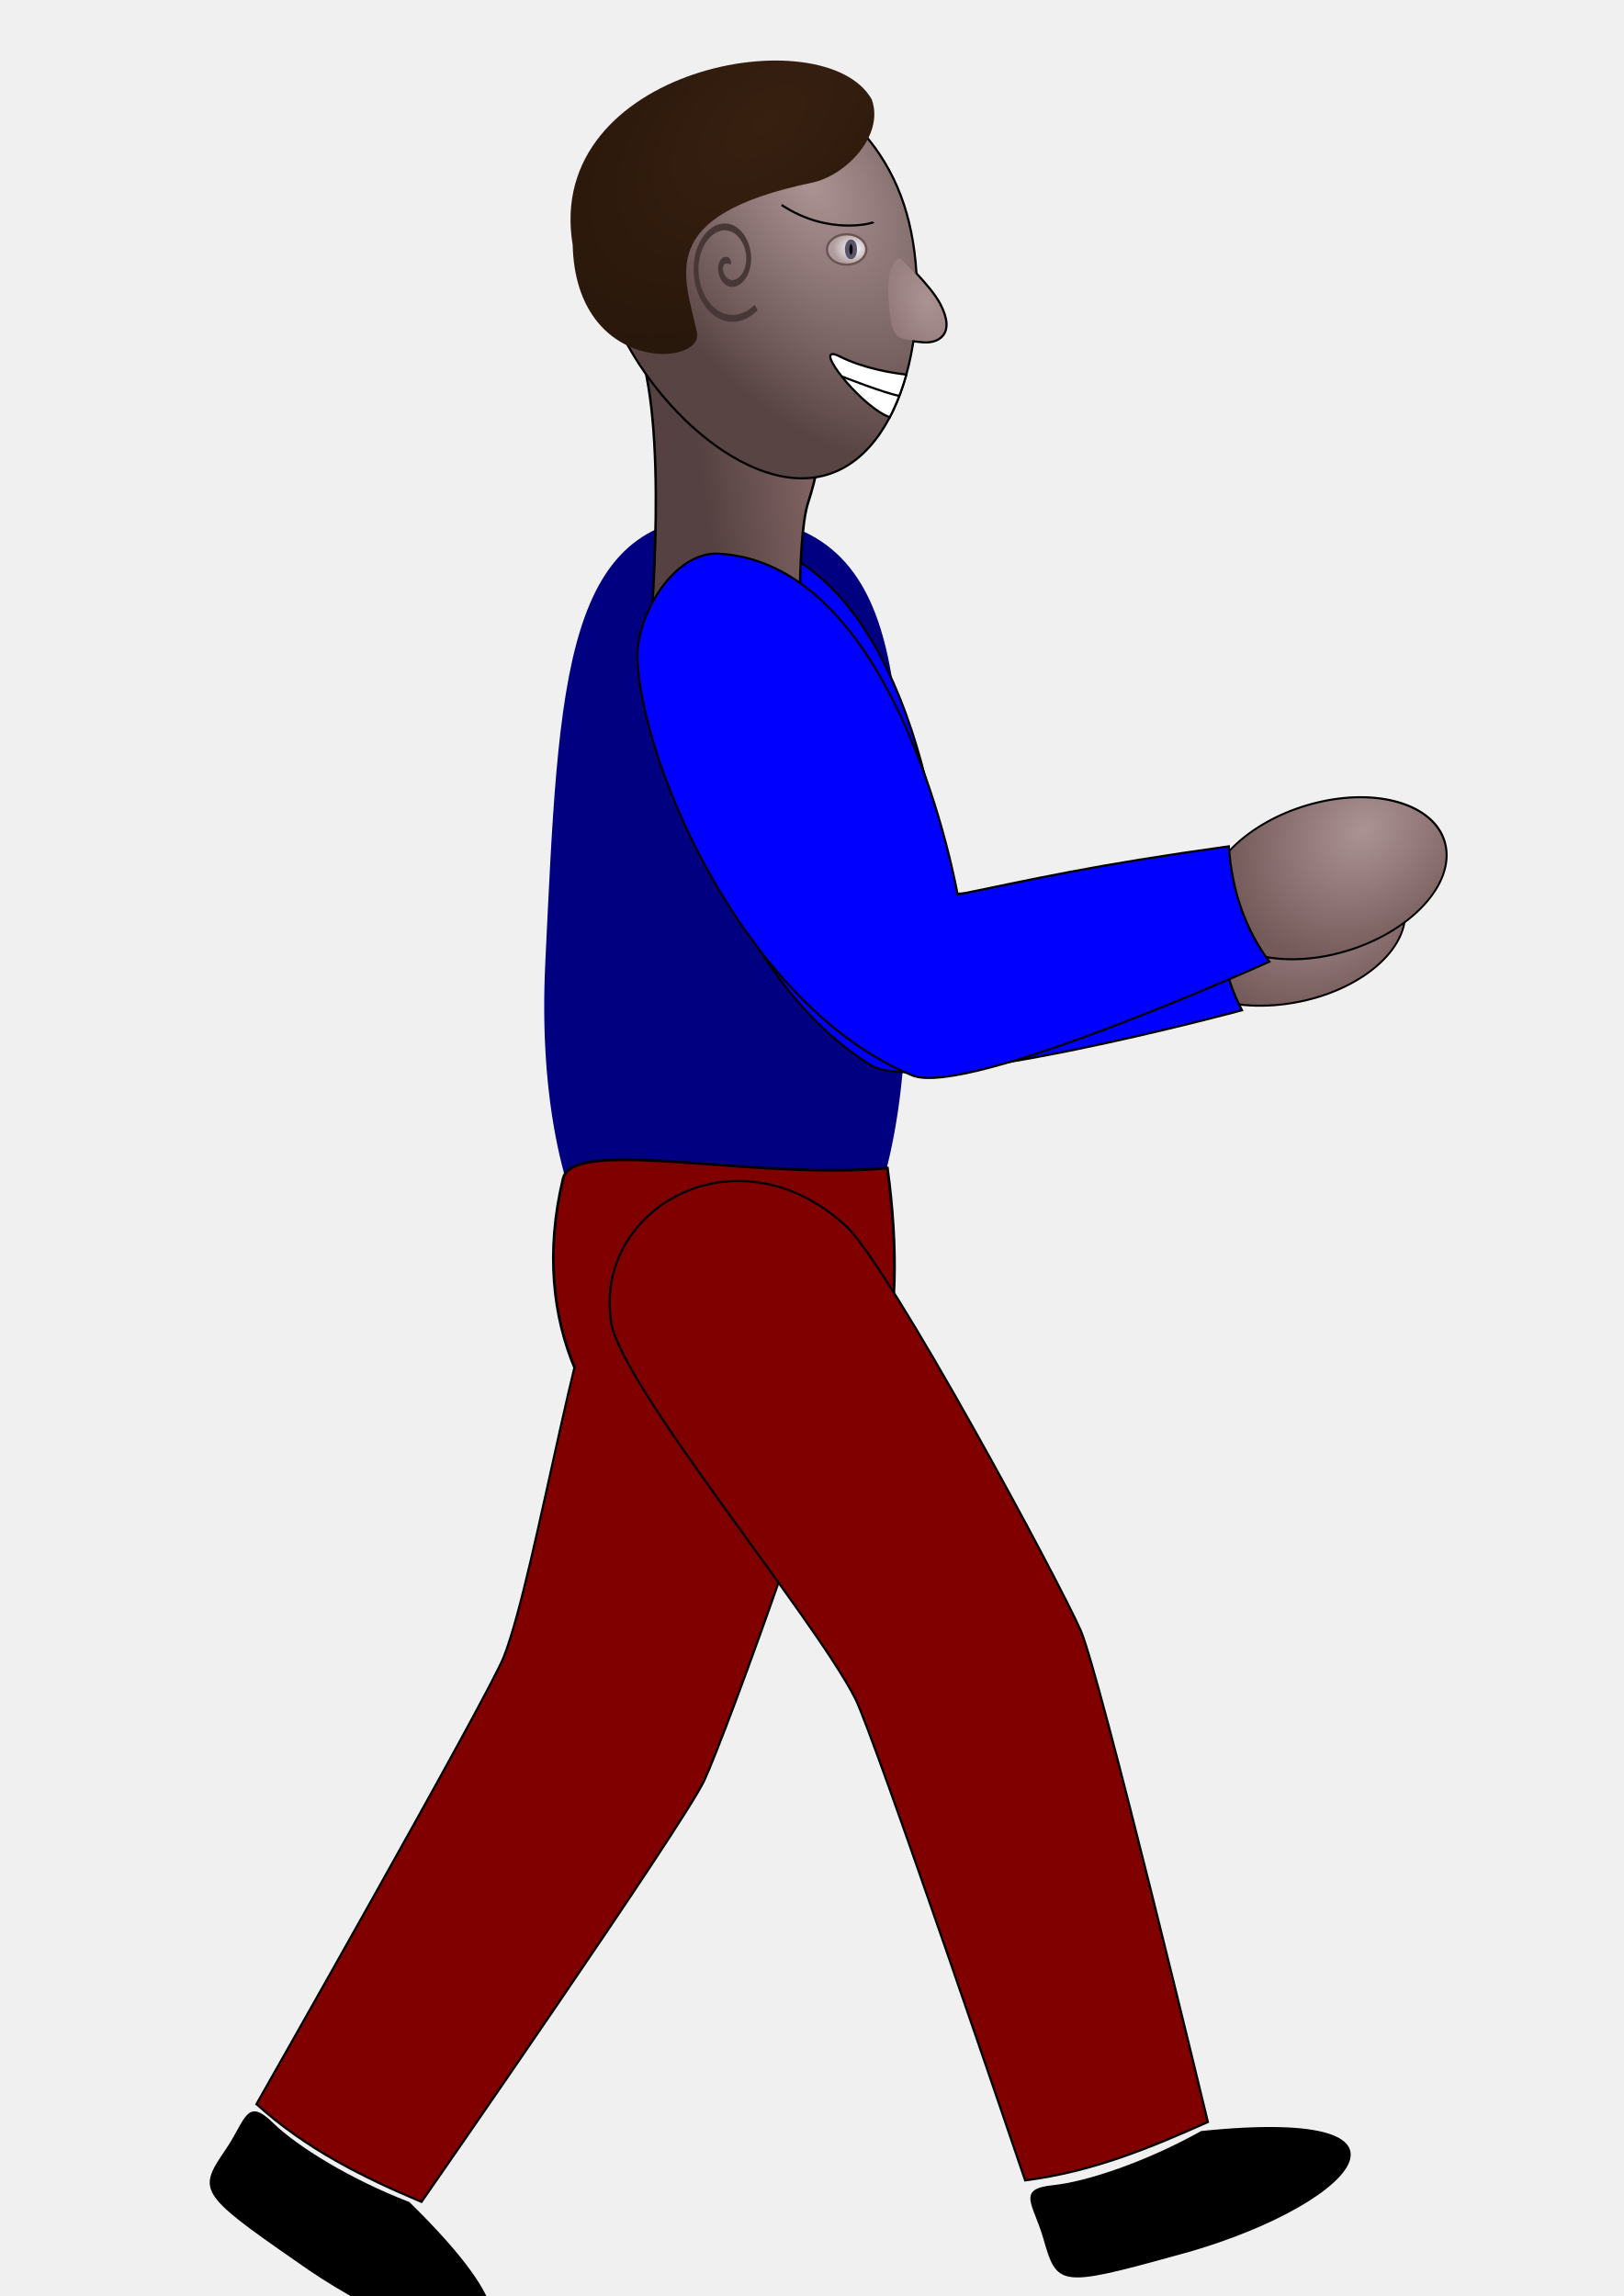
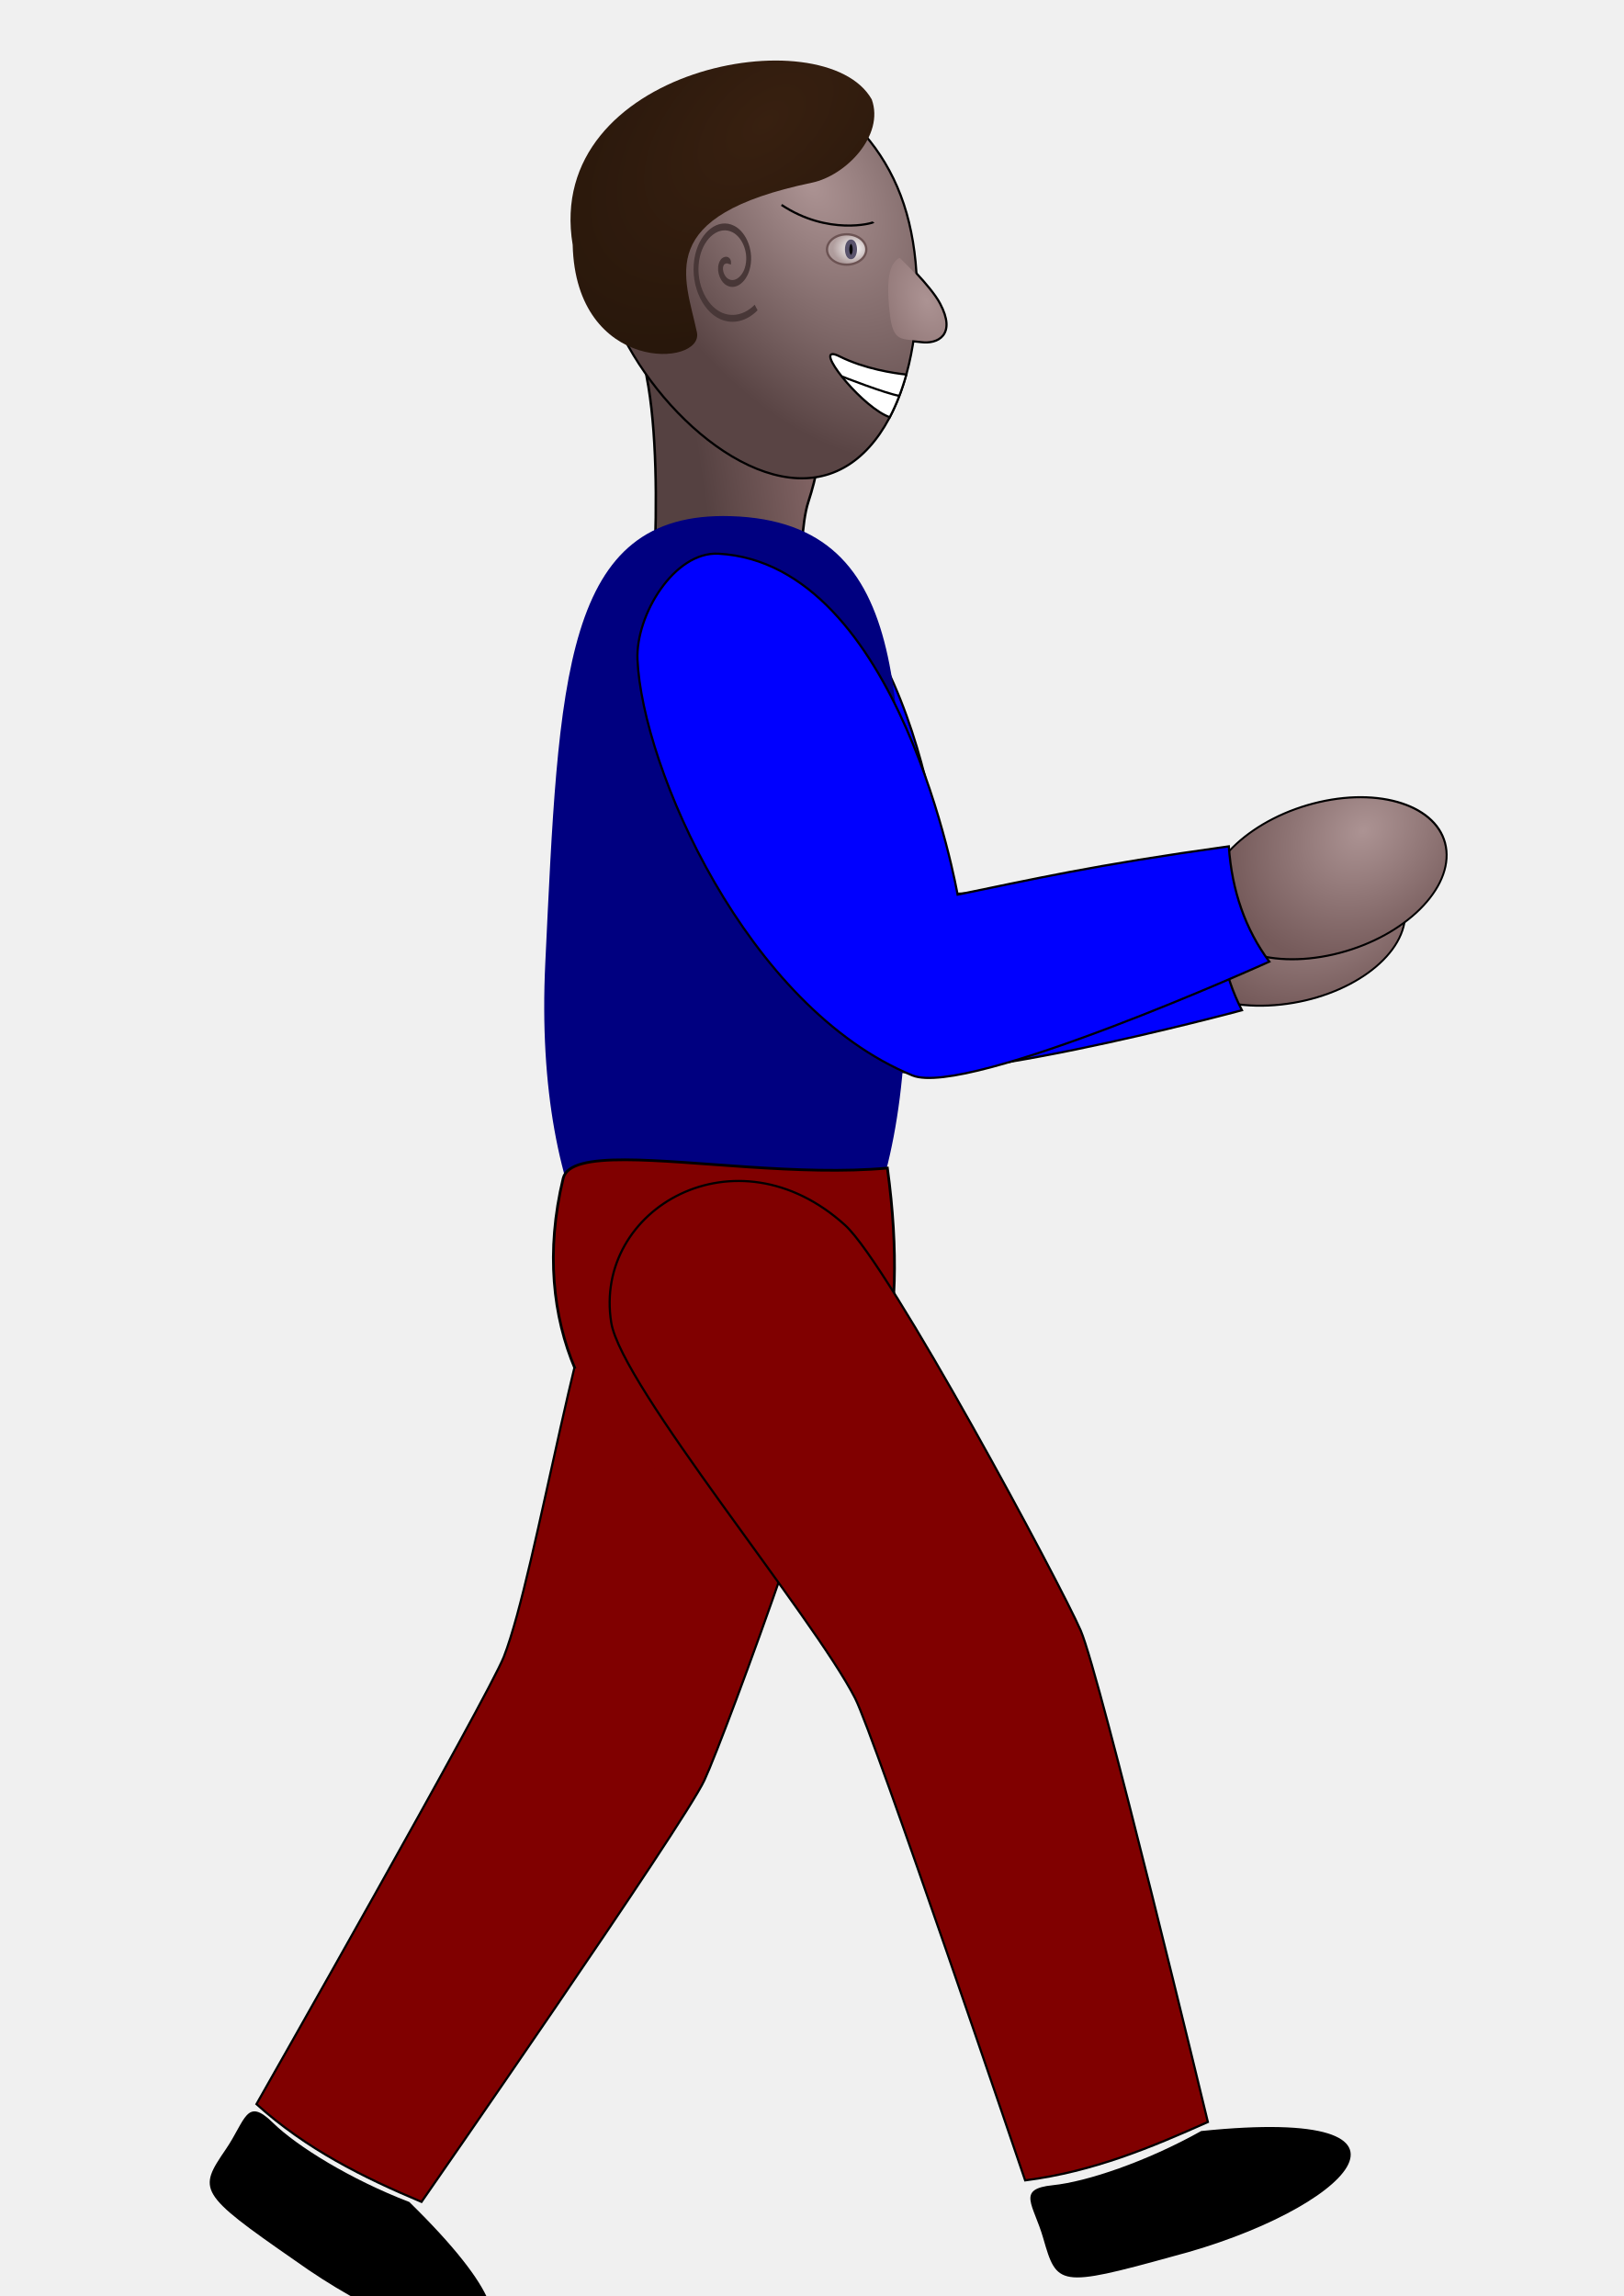
<svg xmlns="http://www.w3.org/2000/svg" xmlns:xlink="http://www.w3.org/1999/xlink" width="210mm" height="297mm" viewBox="0 0 744.094 1052.362" id="svg4242" version="1.1">
  <defs id="defs4244">
    <linearGradient id="linearGradient5017">
      <stop id="stop5019" offset="0" style="stop-color:#876868;stop-opacity:1" />
      <stop id="stop5021" offset="1" style="stop-color:#554141;stop-opacity:1" />
    </linearGradient>
    <linearGradient id="linearGradient5011">
      <stop id="stop5013" offset="0" style="stop-color:#ac9393;stop-opacity:1;" />
      <stop id="stop5015" offset="1" style="stop-color:#594444;stop-opacity:1" />
    </linearGradient>
    <linearGradient id="linearGradient4941">
      <stop style="stop-color:#382010;stop-opacity:1" offset="0" id="stop4943" />
      <stop style="stop-color:#28170b;stop-opacity:1" offset="1" id="stop4945" />
    </linearGradient>
    <linearGradient id="linearGradient4820">
      <stop style="stop-color:#ffffff;stop-opacity:1;" offset="0" id="stop4822" />
      <stop style="stop-color:#ffffff;stop-opacity:0.227" offset="1" id="stop4824" />
    </linearGradient>
    <linearGradient id="linearGradient4798">
      <stop style="stop-color:#ac9393;stop-opacity:1;" offset="0" id="stop4800" />
      <stop style="stop-color:#755a5a;stop-opacity:1" offset="1" id="stop4802" />
    </linearGradient>
    <radialGradient xlink:href="#linearGradient5011" id="radialGradient4806" cx="293.366" cy="379.051" fx="293.366" fy="379.051" r="73.767" gradientTransform="matrix(0.9902665,-0.6394274,1.047292,1.621916,-316.0629,-343.2889)" gradientUnits="userSpaceOnUse" />
    <linearGradient xlink:href="#linearGradient5017" id="linearGradient4814" x1="297.857" y1="531.648" x2="245" y2="538.791" gradientUnits="userSpaceOnUse" gradientTransform="matrix(1.096326,0,0,0.9996777,58.2091,-283.2686)" />
    <radialGradient xlink:href="#linearGradient4820" id="radialGradient4826" cx="312.263" cy="397.065" fx="312.263" fy="397.065" r="10.631" gradientTransform="matrix(0.8932949,0,0,0.7060003,112.2058,-166.4863)" gradientUnits="userSpaceOnUse" />
    <radialGradient xlink:href="#linearGradient4798" id="radialGradient4836" cx="346.531" cy="421.104" fx="346.531" fy="421.104" r="13.119" gradientTransform="matrix(2.895957,-1.205363,1.856937,4.461402,-1360.815,-1323.191)" gradientUnits="userSpaceOnUse" />
    <radialGradient xlink:href="#linearGradient4941" id="radialGradient4947" cx="272.703" cy="341.834" fx="272.703" fy="341.834" r="74.768" gradientTransform="matrix(-1.335401,1.149201,-0.6572678,-0.763762,939.7067,3.688634)" gradientUnits="userSpaceOnUse" />
    <radialGradient xlink:href="#linearGradient4798" id="radialGradient4954" gradientUnits="userSpaceOnUse" gradientTransform="matrix(2.895957,-1.205363,1.856937,4.461402,-1360.815,-1323.191)" cx="346.531" cy="421.104" fx="346.531" fy="421.104" r="13.119" />
    <radialGradient xlink:href="#linearGradient4798" id="radialGradient4981" cx="620.174" cy="483.604" fx="620.174" fy="483.604" r="65.535" gradientTransform="matrix(0.9706234,-3.2181257e-4,-0.05435371,0.8815405,15.63196,89.3515)" gradientUnits="userSpaceOnUse" />
    <radialGradient xlink:href="#linearGradient4798" id="radialGradient4993" gradientUnits="userSpaceOnUse" gradientTransform="matrix(0.9706234,-3.2181257e-4,-0.05435371,0.8815405,46.93659,46.05218)" cx="620.174" cy="483.604" fx="620.174" fy="483.604" r="65.535" />
  </defs>
-   <g id="layer1">
-     <path style="fill:#800000;fill-rule:evenodd;stroke:#000000;stroke-width:1;stroke-linecap:butt;stroke-linejoin:miter;stroke-miterlimit:4;stroke-dasharray:none;stroke-opacity:1" d="m 285.335,561.411 c 33.467,-40.943 105.251,-17.062 104.567,50.428 -0.28,27.594 -57.51,183.563 -67.11,204.163 -9.493,20.369 -129.627,193.217 -129.627,193.217 -26.693,-11.227 -52.71,-24.143 -75.63,-44.8 0,0 106.343,-187.084 113.362,-205.041 15.343,-39.257 35.863,-175.244 54.438,-197.968 z" id="path4960" />
-     <path style="opacity:1;fill:#000080;fill-opacity:1;stroke:none;stroke-width:1;stroke-miterlimit:4;stroke-dasharray:none;stroke-opacity:1" d="m 414.955,441.394 c 7.438,243.989 -176.221,231.703 -165.067,0 6.272,-130.306 7.801,-207.206 85.081,-204.817 86.418,2.672 76.526,91.315 79.986,204.817 z" id="path4949" />
-     <path style="fill:#800000;fill-rule:evenodd;stroke:none;stroke-width:1.242px;stroke-linecap:butt;stroke-linejoin:miter;stroke-opacity:1" d="m 258.077,540.108 c 4.614,-19.214 87.741,0.87 148.59,-4.73 32.279,236.735 -186.806,163.869 -148.59,4.73 z" id="path4952" />
-     <path style="fill:none;fill-rule:evenodd;stroke:#000000;stroke-width:1.242px;stroke-linecap:butt;stroke-linejoin:miter;stroke-opacity:1" d="m 404.633,627.361 c 5.879,-23.095 7.292,-53.43 2.035,-91.982 -39.932,3.675 -89.459,-3.711 -120.094,-3.793 -16.047,-0.043 -26.91,1.917 -28.496,8.521 -8.08,33.644 -4.658,63.432 5.457,87.254" id="path5023" />
-     <ellipse transform="matrix(0.99433,-0.106338,-0.02524939,0.9996812,0,0)" ry="35.068" rx="56.449" cy="489.737" cx="603.623" id="ellipse4991" style="opacity:1;fill:url(#radialGradient4993);fill-opacity:1;stroke:#000000;stroke-width:0.928;stroke-miterlimit:4;stroke-dasharray:none;stroke-opacity:1" />
-     <path id="path4989" d="m 341.799,247.198 c -19.913,-4.345 -33.977,12.673 -36.35,32.916 -5.744,48.982 23.841,165.257 93.89,208.246 23.189,14.231 169.804,-25.317 169.804,-25.317 -8.451,-16.323 -11.745,-34.705 -9.881,-55.147 -63.498,-1.448 -91.627,0.587 -126.227,1.984 0,0 -9.931,-144.941 -91.236,-162.683 z" style="fill:#0000ff;fill-rule:evenodd;stroke:#000000;stroke-width:1px;stroke-linecap:butt;stroke-linejoin:miter;stroke-opacity:1" />
-     <ellipse style="opacity:1;fill:url(#radialGradient4981);fill-opacity:1;stroke:#000000;stroke-width:0.928;stroke-miterlimit:4;stroke-dasharray:none;stroke-opacity:1" id="path4971" cx="572.318" cy="533.036" rx="56.449" ry="35.068" transform="matrix(0.9746106,-0.2239067,0.09389117,0.9955825,0,0)" />
-     <path style="opacity:1;fill:#000000;fill-opacity:1;stroke:none;stroke-width:1;stroke-miterlimit:4;stroke-dasharray:none;stroke-opacity:1" d="m 478.113,1025.986 c -4.49,-15.688 -12.623,-22.67 4.42,-24.415 15.385,-1.575 42.723,-10.719 67.929,-24.825 115.468,-11.862 66.948,36.614 -13.057,57.478 -52.148,14.435 -53.104,13.387 -59.293,-8.238 z" id="path4966" />
-     <path style="opacity:1;fill:url(#radialGradient4836);fill-opacity:1;stroke:#000000;stroke-width:2;stroke-miterlimit:4;stroke-dasharray:none;stroke-opacity:1" d="m 422.242,156.325 c -9.173,-1.201 -12.992,0.86 -14.496,-12.687 -0.989,-8.909 -1.989,-22.36 4.538,-25.448 0,0 13.722,12.963 18.072,21.154 7.455,14.036 -0.954,17.919 -8.113,16.981 z" id="path4838" />
-     <path style="opacity:1;fill:url(#linearGradient4814);fill-opacity:1;stroke:#000000;stroke-width:1.127;stroke-miterlimit:4;stroke-dasharray:none;stroke-opacity:1" d="m 296.318,172.526 c 9.532,48.697 0,136.91 0,136.91 l 70.825,0 c 0,0 -2.659,-61.207 3.259,-79.296 31.453,-96.141 -79.665,-86.13 -74.084,-57.614 z" id="rect4793" />
-     <path style="opacity:1;fill:url(#radialGradient4806);fill-opacity:1;stroke:#000000;stroke-width:1;stroke-miterlimit:4;stroke-dasharray:none;stroke-opacity:1;" d="m 414.186,93.557 c 14.366,43.361 3.265,111.316 -34.101,123.696 -37.366,12.38 -86.846,-35.503 -101.212,-78.864 -14.366,-43.361 4.278,-88.548 41.644,-100.928 37.366,-12.38 79.303,12.736 93.669,56.097 z" id="path4790" />
-     <path style="fill:none;fill-rule:evenodd;stroke:#000000;stroke-width:1px;stroke-linecap:butt;stroke-linejoin:miter;stroke-opacity:1" d="m 358.158,93.928 c 21.242,14.1 41.84,8.425 42.143,7.857" id="path4816" />
-     <ellipse style="opacity:1;fill:url(#radialGradient4826);fill-opacity:1;stroke:#6c5353;stroke-width:1.038;stroke-miterlimit:4;stroke-dasharray:none;stroke-opacity:1" id="path4818" cx="387.991" cy="114.349" rx="9.007" ry="6.955" />
-     <ellipse style="opacity:1;fill:#000000;fill-opacity:1;stroke:#59536c;stroke-width:2;stroke-miterlimit:4;stroke-dasharray:none;stroke-opacity:1" id="path4828" cx="389.98" cy="114.286" rx="1.768" ry="3.536" />
-     <path id="path4830" d="m 422.242,156.325 c -9.173,-1.201 -12.992,0.86 -14.496,-12.687 -0.989,-8.909 -1.989,-22.36 4.538,-25.448 0,0 13.722,12.963 18.072,21.154 7.455,14.036 -0.954,17.919 -8.113,16.981 z" style="opacity:1;fill:url(#radialGradient4954);fill-opacity:1;stroke:none;stroke-width:0.249;stroke-miterlimit:4;stroke-dasharray:none;stroke-opacity:1" />
-     <path style="fill:#ffffff;fill-rule:evenodd;stroke:#000000;stroke-width:1px;stroke-linecap:butt;stroke-linejoin:miter;stroke-opacity:1" d="m 381.519,162.302 c -5.819,0.178 14.396,24.767 26.23,28.92 3.111,-5.929 5.641,-12.533 7.588,-19.545 -5.617,-0.604 -19.069,-2.568 -30.598,-8.336 -1.477,-0.739 -2.532,-1.06 -3.221,-1.039 z" id="path4840" />
-     <path style="fill:none;fill-rule:evenodd;stroke:#000000;stroke-width:1px;stroke-linecap:butt;stroke-linejoin:miter;stroke-opacity:1" d="m 385.77,172.537 c 0,0 20.206,7.915 26.519,8.925" id="path4845" />
-     <path style="fill:none;fill-rule:evenodd;stroke:#483737;stroke-width:1px;stroke-linecap:butt;stroke-linejoin:miter;stroke-opacity:1" id="path4849" d="m 246.477,410.915 c 0.152,0.76 -0.949,0.58 -1.263,0.253 -0.85,-0.886 -0.158,-2.271 0.758,-2.778 1.639,-0.907 3.605,0.17 4.293,1.768 1.009,2.345 -0.496,4.962 -2.778,5.808 -3.041,1.128 -6.327,-0.822 -7.324,-3.788 -1.254,-3.733 1.146,-7.697 4.798,-8.839 2.419,-0.756 5.099,-0.257 7.14,1.227" transform="matrix(2.244431,0,0,-3.151894,-219.3171,1416.099)" />
-     <path style="opacity:1;fill:url(#radialGradient4947);fill-opacity:1;stroke:none;stroke-width:1;stroke-miterlimit:4;stroke-dasharray:none;stroke-opacity:1" d="m 319.37,152.314 c 3.317,15.839 -55.482,19.222 -56.928,-40.07 -13.53,-81.286 115.392,-104.83 137.056,-66.692 5.963,16.528 -11.852,34.936 -27.38,38.176 -72.92,15.214 -58.103,43.011 -52.747,68.586 z" id="path4851" />
-     <path style="fill:#0000ff;fill-rule:evenodd;stroke:#000000;stroke-width:1px;stroke-linecap:butt;stroke-linejoin:miter;stroke-opacity:1" d="m 329.286,253.791 c -20.352,-1.105 -38.037,28.209 -37.143,48.571 2.162,49.27 49.959,159.318 125.98,190.553 25.166,10.34 163.571,-52.143 163.571,-52.143 -10.952,-14.762 -17.143,-32.381 -18.571,-52.857 -62.912,8.724 -90.354,15.23 -124.286,22.143 0,0 -26.456,-151.755 -109.552,-156.268 z" id="path4964" />
-     <path id="path4969" d="m 103.448,985.157 c 9.187,-13.486 9.351,-24.204 21.594,-12.22 11.052,10.818 35.567,25.983 62.533,36.335 82.978,81.168 14.68,74.881 -52.533,26.73 -44.453,-30.851 -44.258,-32.255 -31.595,-50.845 z" style="opacity:1;fill:#000000;fill-opacity:1;stroke:none;stroke-width:1;stroke-miterlimit:4;stroke-dasharray:none;stroke-opacity:1" />
-     <path id="path4962" d="m 280.11,606.189 c -8.36,-52.216 57.183,-89.994 107.167,-44.639 20.436,18.544 98.97,164.948 107.986,185.81 8.915,20.628 58.266,225.258 58.266,225.258 -25.931,11.558 -52.194,22.673 -83.733,26.753 0,0 -69.153,-203.782 -77.909,-220.959 C 372.742,740.862 284.75,635.17 280.11,606.189 Z" style="fill:#800000;fill-rule:evenodd;stroke:#000000;stroke-width:1;stroke-linecap:butt;stroke-linejoin:miter;stroke-miterlimit:4;stroke-dasharray:none;stroke-opacity:1" />
+   <g id="layer3" style="display:inline">
+     <ellipse transform="matrix(0.99433,-0.106338,-0.02524939,0.9996812,0,0)" ry="35.068" rx="56.449" cy="489.737" cx="603.623" id="ellipse4991" style="display:inline;opacity:1;fill:url(#radialGradient4993);fill-opacity:1;stroke:#000000;stroke-width:0.928;stroke-miterlimit:4;stroke-dasharray:none;stroke-opacity:1" />
+     <path id="path4989" d="m 341.799,247.198 c -19.913,-4.345 -33.977,12.673 -36.35,32.916 -5.744,48.982 23.841,165.257 93.89,208.246 23.189,14.231 169.804,-25.317 169.804,-25.317 -8.451,-16.323 -11.745,-34.705 -9.881,-55.147 -63.498,-1.448 -91.627,0.587 -126.227,1.984 0,0 -9.931,-144.941 -91.236,-162.683 z" style="display:inline;fill:#0000ff;fill-rule:evenodd;stroke:#000000;stroke-width:1px;stroke-linecap:butt;stroke-linejoin:miter;stroke-opacity:1" />
+     <path style="display:inline;fill:#800000;fill-rule:evenodd;stroke:#000000;stroke-width:1;stroke-linecap:butt;stroke-linejoin:miter;stroke-miterlimit:4;stroke-dasharray:none;stroke-opacity:1" d="m 285.335,561.411 c 33.467,-40.943 105.251,-17.062 104.567,50.428 -0.28,27.594 -57.51,183.563 -67.11,204.163 -9.493,20.369 -129.627,193.217 -129.627,193.217 -26.693,-11.227 -52.71,-24.143 -75.63,-44.8 0,0 106.343,-187.084 113.362,-205.041 15.343,-39.257 35.863,-175.244 54.438,-197.968 z" id="path4960" />
+     <path id="path4969" d="m 103.448,985.157 c 9.187,-13.486 9.351,-24.204 21.594,-12.22 11.052,10.818 35.567,25.983 62.533,36.335 82.978,81.168 14.68,74.881 -52.533,26.73 -44.453,-30.851 -44.258,-32.255 -31.595,-50.845 z" style="display:inline;opacity:1;fill:#000000;fill-opacity:1;stroke:none;stroke-width:1;stroke-miterlimit:4;stroke-dasharray:none;stroke-opacity:1" />
+   </g>
+   <g id="layer1" style="display:inline">
+     <g id="g5028">
+       <path id="rect4793" d="m 296.318,172.526 c 9.532,48.697 0,136.91 0,136.91 l 70.825,0 c 0,0 -2.659,-61.207 3.259,-79.296 31.453,-96.141 -79.665,-86.13 -74.084,-57.614 z" style="opacity:1;fill:url(#linearGradient4814);fill-opacity:1;stroke:#000000;stroke-width:1.127;stroke-miterlimit:4;stroke-dasharray:none;stroke-opacity:1" />
+       <path id="path4949" d="m 414.955,441.394 c 7.438,243.989 -176.221,231.703 -165.067,0 6.272,-130.306 7.801,-207.206 85.081,-204.817 86.418,2.672 76.526,91.315 79.986,204.817 z" style="opacity:1;fill:#000080;fill-opacity:1;stroke:none;stroke-width:1;stroke-miterlimit:4;stroke-dasharray:none;stroke-opacity:1" />
+       <path id="path4952" d="m 258.077,540.108 c 4.614,-19.214 87.741,0.87 148.59,-4.73 32.279,236.735 -186.806,163.869 -148.59,4.73 z" style="fill:#800000;fill-rule:evenodd;stroke:none;stroke-width:1.242px;stroke-linecap:butt;stroke-linejoin:miter;stroke-opacity:1" />
+       <path id="path5023" d="m 404.633,627.361 c 5.879,-23.095 7.292,-53.43 2.035,-91.982 -39.932,3.675 -89.459,-3.711 -120.094,-3.793 -16.047,-0.043 -26.91,1.917 -28.496,8.521 -8.08,33.644 -4.658,63.432 5.457,87.254" style="fill:none;fill-rule:evenodd;stroke:#000000;stroke-width:1.242px;stroke-linecap:butt;stroke-linejoin:miter;stroke-opacity:1" />
+       <path id="path4838" d="m 422.242,156.325 c -9.173,-1.201 -12.992,0.86 -14.496,-12.687 -0.989,-8.909 -1.989,-22.36 4.538,-25.448 0,0 13.722,12.963 18.072,21.154 7.455,14.036 -0.954,17.919 -8.113,16.981 z" style="opacity:1;fill:url(#radialGradient4836);fill-opacity:1;stroke:#000000;stroke-width:2;stroke-miterlimit:4;stroke-dasharray:none;stroke-opacity:1" />
+       <path id="path4790" d="m 414.186,93.557 c 14.366,43.361 3.265,111.316 -34.101,123.696 -37.366,12.38 -86.846,-35.503 -101.212,-78.864 -14.366,-43.361 4.278,-88.548 41.644,-100.928 37.366,-12.38 79.303,12.736 93.669,56.097 z" style="opacity:1;fill:url(#radialGradient4806);fill-opacity:1;stroke:#000000;stroke-width:1;stroke-miterlimit:4;stroke-dasharray:none;stroke-opacity:1" />
+       <path id="path4816" d="m 358.158,93.928 c 21.242,14.1 41.84,8.425 42.143,7.857" style="fill:none;fill-rule:evenodd;stroke:#000000;stroke-width:1px;stroke-linecap:butt;stroke-linejoin:miter;stroke-opacity:1" />
+       <ellipse ry="6.955" rx="9.007" cy="114.349" cx="387.991" id="path4818" style="opacity:1;fill:url(#radialGradient4826);fill-opacity:1;stroke:#6c5353;stroke-width:1.038;stroke-miterlimit:4;stroke-dasharray:none;stroke-opacity:1" />
+       <ellipse ry="3.536" rx="1.768" cy="114.286" cx="389.98" id="path4828" style="opacity:1;fill:#000000;fill-opacity:1;stroke:#59536c;stroke-width:2;stroke-miterlimit:4;stroke-dasharray:none;stroke-opacity:1" />
+       <path style="opacity:1;fill:url(#radialGradient4954);fill-opacity:1;stroke:none;stroke-width:0.249;stroke-miterlimit:4;stroke-dasharray:none;stroke-opacity:1" d="m 422.242,156.325 c -9.173,-1.201 -12.992,0.86 -14.496,-12.687 -0.989,-8.909 -1.989,-22.36 4.538,-25.448 0,0 13.722,12.963 18.072,21.154 7.455,14.036 -0.954,17.919 -8.113,16.981 z" id="path4830" />
+       <path id="path4840" d="m 381.519,162.302 c -5.819,0.178 14.396,24.767 26.23,28.92 3.111,-5.929 5.641,-12.533 7.588,-19.545 -5.617,-0.604 -19.069,-2.568 -30.598,-8.336 -1.477,-0.739 -2.532,-1.06 -3.221,-1.039 z" style="fill:#ffffff;fill-rule:evenodd;stroke:#000000;stroke-width:1px;stroke-linecap:butt;stroke-linejoin:miter;stroke-opacity:1" />
+       <path id="path4845" d="m 385.77,172.537 c 0,0 20.206,7.915 26.519,8.925" style="fill:none;fill-rule:evenodd;stroke:#000000;stroke-width:1px;stroke-linecap:butt;stroke-linejoin:miter;stroke-opacity:1" />
+       <path transform="matrix(2.244431,0,0,-3.151894,-219.3171,1416.099)" d="m 246.477,410.915 c 0.152,0.76 -0.949,0.58 -1.263,0.253 -0.85,-0.886 -0.158,-2.271 0.758,-2.778 1.639,-0.907 3.605,0.17 4.293,1.768 1.009,2.345 -0.496,4.962 -2.778,5.808 -3.041,1.128 -6.327,-0.822 -7.324,-3.788 -1.254,-3.733 1.146,-7.697 4.798,-8.839 2.419,-0.756 5.099,-0.257 7.14,1.227" id="path4849" style="fill:none;fill-rule:evenodd;stroke:#483737;stroke-width:1px;stroke-linecap:butt;stroke-linejoin:miter;stroke-opacity:1" />
+       <path id="path4851" d="m 319.37,152.314 c 3.317,15.839 -55.482,19.222 -56.928,-40.07 -13.53,-81.286 115.392,-104.83 137.056,-66.692 5.963,16.528 -11.852,34.936 -27.38,38.176 -72.92,15.214 -58.103,43.011 -52.747,68.586 z" style="opacity:1;fill:url(#radialGradient4947);fill-opacity:1;stroke:none;stroke-width:1;stroke-miterlimit:4;stroke-dasharray:none;stroke-opacity:1" />
+     </g>
+   </g>
+   <g id="layer2" style="display:inline">
+     <ellipse style="display:inline;opacity:1;fill:url(#radialGradient4981);fill-opacity:1;stroke:#000000;stroke-width:0.928;stroke-miterlimit:4;stroke-dasharray:none;stroke-opacity:1" id="path4971" cx="572.318" cy="533.036" rx="56.449" ry="35.068" transform="matrix(0.9746106,-0.2239067,0.09389117,0.9955825,0,0)" />
+     <path style="display:inline;opacity:1;fill:#000000;fill-opacity:1;stroke:none;stroke-width:1;stroke-miterlimit:4;stroke-dasharray:none;stroke-opacity:1" d="m 478.113,1025.986 c -4.49,-15.688 -12.623,-22.67 4.42,-24.415 15.385,-1.575 42.723,-10.719 67.929,-24.825 115.468,-11.862 66.948,36.614 -13.057,57.478 -52.148,14.435 -53.104,13.387 -59.293,-8.238 z" id="path4966" />
+     <path style="display:inline;fill:#0000ff;fill-rule:evenodd;stroke:#000000;stroke-width:1px;stroke-linecap:butt;stroke-linejoin:miter;stroke-opacity:1" d="m 329.286,253.791 c -20.352,-1.105 -38.037,28.209 -37.143,48.571 2.162,49.27 49.959,159.318 125.98,190.553 25.166,10.34 163.571,-52.143 163.571,-52.143 -10.952,-14.762 -17.143,-32.381 -18.571,-52.857 -62.912,8.724 -90.354,15.23 -124.286,22.143 0,0 -26.456,-151.755 -109.552,-156.268 z" id="path4964" />
+     <path id="path4962" d="m 280.11,606.189 c -8.36,-52.216 57.183,-89.994 107.167,-44.639 20.436,18.544 98.97,164.948 107.986,185.81 8.915,20.628 58.266,225.258 58.266,225.258 -25.931,11.558 -52.194,22.673 -83.733,26.753 0,0 -69.153,-203.782 -77.909,-220.959 C 372.742,740.862 284.75,635.17 280.11,606.189 Z" style="display:inline;fill:#800000;fill-rule:evenodd;stroke:#000000;stroke-width:1;stroke-linecap:butt;stroke-linejoin:miter;stroke-miterlimit:4;stroke-dasharray:none;stroke-opacity:1" />
  </g>
</svg>
